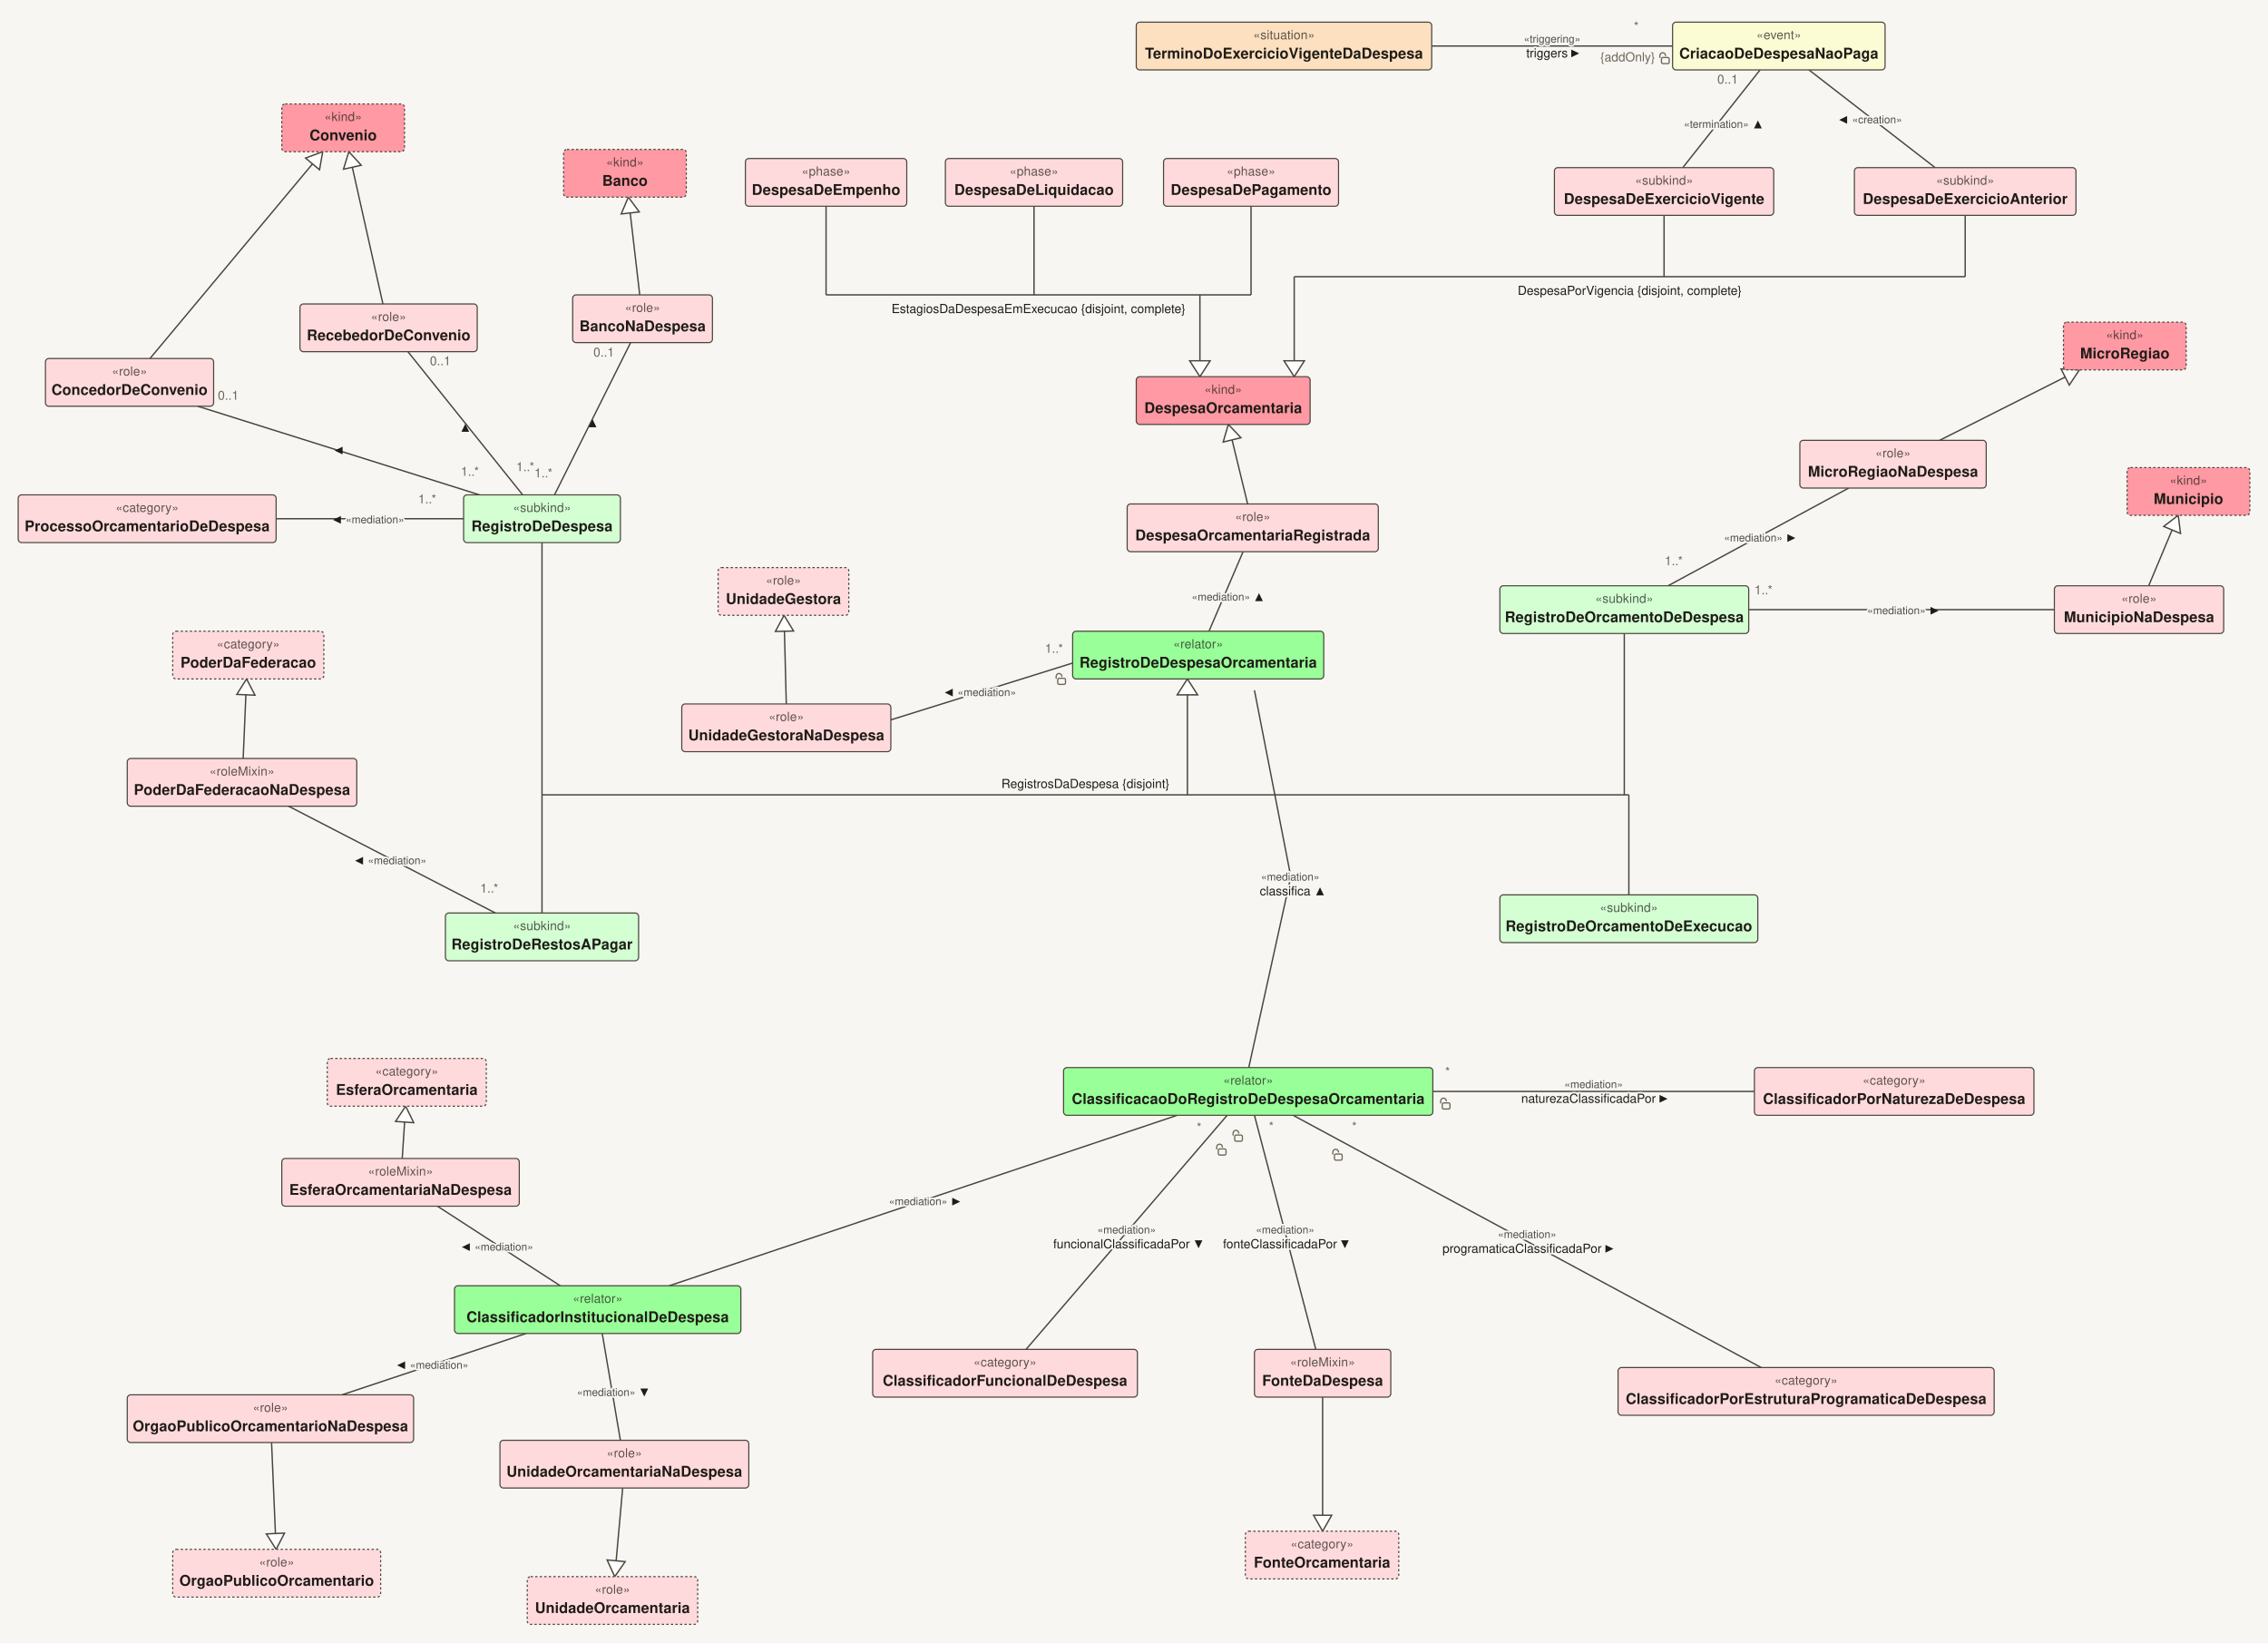
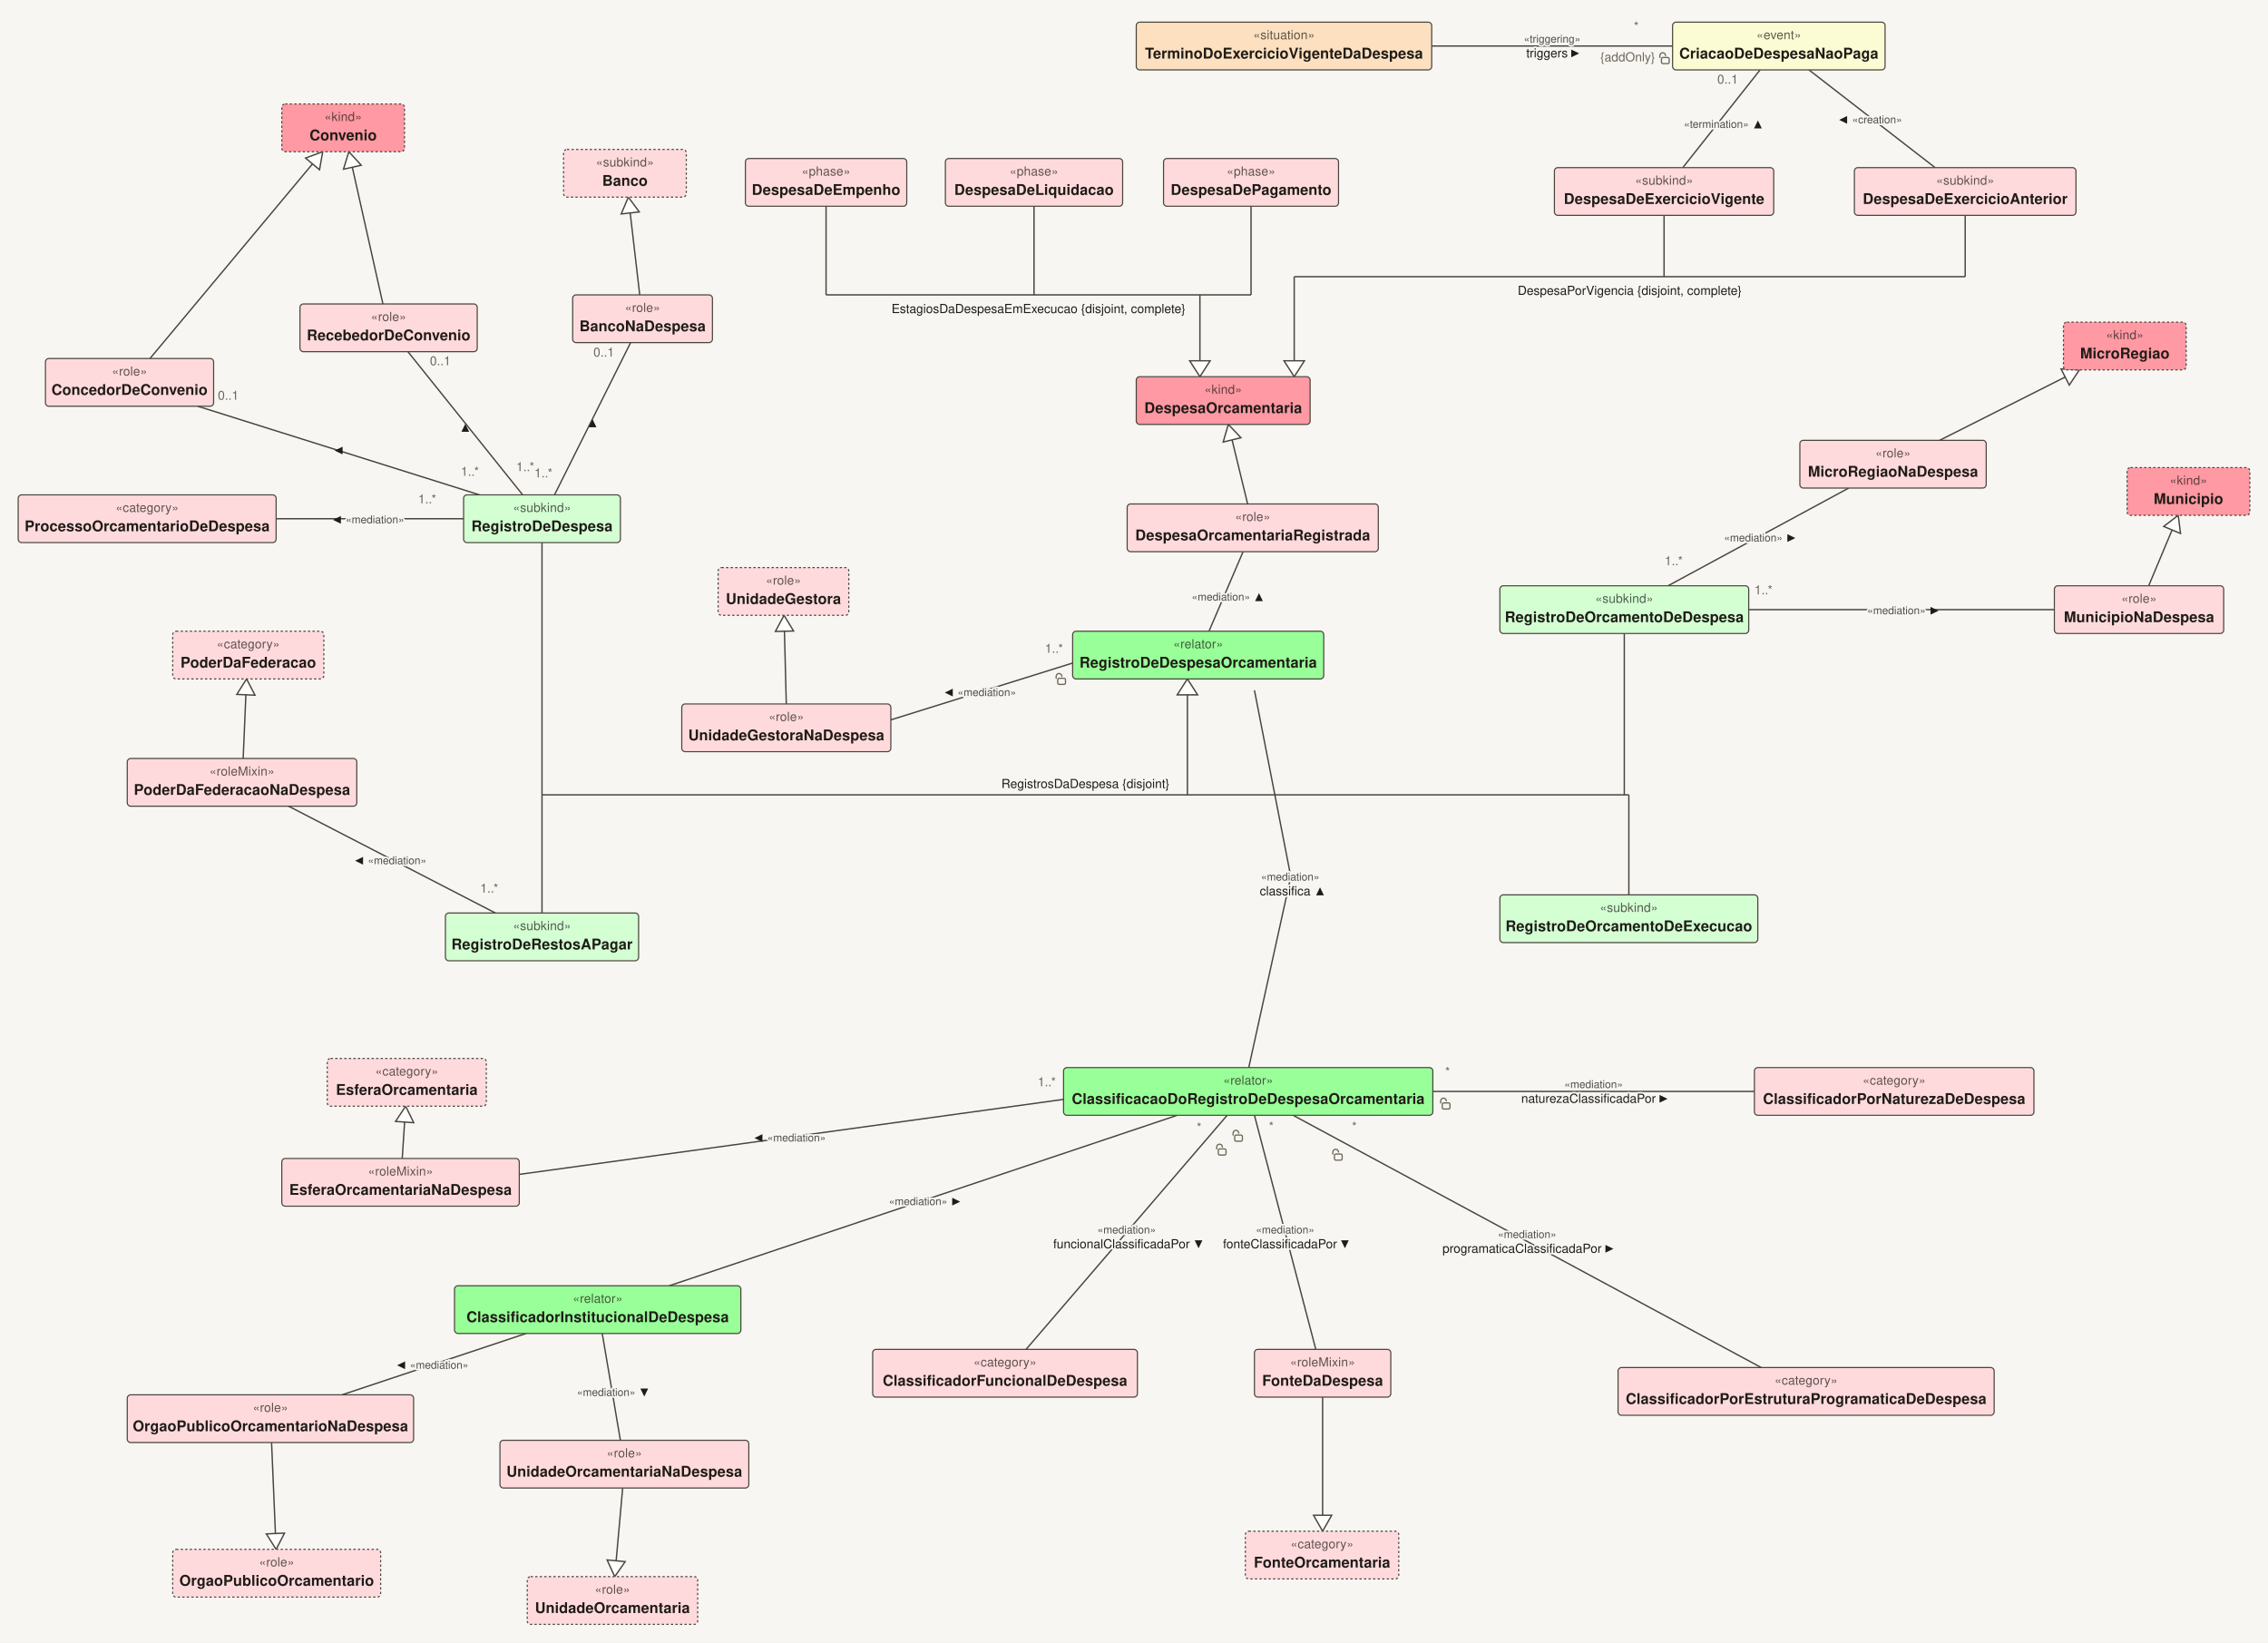
<svg xmlns="http://www.w3.org/2000/svg" viewBox="-560 204.5 1996 1445.5" width="1996" height="1445.5">
  <style>
/* Everything that is text, before anything specialises it. The label layer sits
   above the boxes and outside every other group, so a rule that reached labels
   through their edge stopped reaching them the day they were lifted out of it --
   and an SVG with no font-family on a text element falls back to a 16px serif.
   Stated once at the top, no layer can lose it again. */
text {
    font-family: "Helvetica Neue", Helvetica, Arial, "Liberation Sans", sans-serif;
    font-stretch: normal;
    font-size: 11px;
    fill: #1f1c17;
    font-variant-numeric: tabular-nums;
}

.tv-node rect { stroke: #4a453c; stroke-width: 1; }
.tv-node text { fill: #1f1c17; }
.tv-name { font-weight: 600; font-size: 13px; letter-spacing: 0.005em; }
.tv-legend text { font-size: 13px; fill: #1f1c17; }
.tv-stereotype { font-size: 11px; fill-opacity: 0.72; letter-spacing: 0.01em; }
.tv-attribute { font-size: 12px; }
.tv-edge path { fill: none; stroke: #4a453c; stroke-width: 1.2; }
.tv-end { fill: #6e6658; }
/* No letter-spacing on a label drawn with a halo: WebKit places letter-spaced
   SVG text glyph by glyph and then draws no halo, so in Safari, and in an
   exported SVG opened in Preview, the line ran through the label and its
   letters came out uneven. Chromium and Firefox never showed it. */
.tv-edge-stereotype { font-size: 9.5px; fill-opacity: 0.78; }
.tv-marker { fill: #ffffff; stroke: #4a453c; stroke-width: 1.2; }
.tv-arrow { fill: none; stroke: #4a453c; stroke-width: 1.2; }
.tv-reading { fill: #1f1c17; stroke: none; }
.tv-lock { fill: none; stroke: #6e6658; stroke-width: 1.1; stroke-linecap: round; }
.tv-lock rect { fill: #f7f6f2; }
.tv-group rect { fill: none; stroke: #6e6658; stroke-dasharray: 4 3; }
.tv-group text { font-size: 11px; fill: #6e6658; }
.tv-ontology rect { fill: none; stroke: #4a453c; stroke-width: 1.2; stroke-dasharray: none; }
.tv-ontology text { font-weight: 600; font-size: 13px; fill: #1f1c17; }
.tv-location { font-size: 12px; fill-opacity: 0.72; }
.tv-selected rect { stroke: #1f5c5c; stroke-width: 2.5; }
/* The second selector is for a leg of a shared tree, which carries its own id
   and so is chosen as itself rather than through a group around it. */
.tv-selected path, path.tv-selected { stroke: #1f5c5c; stroke-width: 2.2; }
.tv-unresolved rect { stroke-dasharray: 5 3; }
.tv-external rect { stroke-dasharray: 2 2; }
</style>
  <rect x="-560" y="204.5" width="1996" height="1445.5" fill="#f7f6f2" />
  <g class="tv-edge" data-edge="gen:base-despesas::FonteDaDespesa-&gt;nucleo::FonteOrcamentaria">
    <path d="M 604 1434 L 604 1552" />
    <polygon class="tv-marker" points="604,1552 612,1538 596,1538" />
  </g>
  <g class="tv-edge" data-edge="gen:base-despesas::PoderDaFederacaoNaDespesa-&gt;nucleo::PoderDaFederacao">
    <path d="M -346 872 L -343 802" />
    <polygon class="tv-marker" points="-343,802 -351.6,815.6 -335.6,816.3" />
  </g>
  <g class="tv-edge" data-edge="gen:base-despesas::EsferaOrcamentariaNaDespesa-&gt;nucleo::EsferaOrcamentaria">
    <path d="M -206 1224 L -203 1178" />
    <polygon class="tv-marker" points="-203,1178 -211.9,1191.4 -195.9,1192.5" />
  </g>
  <g class="tv-edge" data-edge="gen:base-despesas::MicroRegiaoNaDespesa-&gt;nucleo::MicroRegiao">
    <path d="M 1147 592 L 1270 530" />
    <polygon class="tv-marker" points="1270,530 1253.9,529.2 1261.1,543.4" />
  </g>
  <g class="tv-edge" data-edge="gen:base-despesas::MunicipioNaDespesa-&gt;nucleo::Municipio">
    <path d="M 1331 720 L 1357 658" />
    <polygon class="tv-marker" points="1357,658 1344.2,667.8 1359,674" />
  </g>
  <g class="tv-edge" data-edge="gen:base-despesas::BancoNaDespesa-&gt;nucleo::Banco">
    <path d="M 3 464 L -7 378" />
    <polygon class="tv-marker" points="-7,378 -13.3,392.8 2.6,391" />
  </g>
  <g class="tv-edge" data-edge="gen:base-despesas::ConcedorDeConvenio-&gt;nucleo::Convenio">
    <path d="M -428 520 L -276 338" />
    <polygon class="tv-marker" points="-276,338 -291.1,343.6 -278.8,353.9" />
  </g>
  <g class="tv-edge" data-edge="gen:base-despesas::RecebedorDeConvenio-&gt;nucleo::Convenio">
    <path d="M -223 472 L -253 338" />
    <polygon class="tv-marker" points="-253,338 -257.7,353.4 -242.1,349.9" />
  </g>
  <g class="tv-edge" data-edge="gen:base-despesas::UnidadeGestoraNaDespesa-&gt;nucleo::UnidadeGestora">
    <path d="M 132 824 L 130 746" />
    <polygon class="tv-marker" points="130,746 122.4,760.2 138.4,759.8" />
  </g>
  <g class="tv-edge" data-edge="gen:base-despesas::OrgaoPublicoOrcamentarioNaDespesa-&gt;nucleo::OrgaoPublicoOrcamentario">
    <path d="M -321 1474 L -317 1568" />
    <polygon class="tv-marker" points="-317,1568 -309.6,1553.7 -325.6,1554.4" />
  </g>
  <g class="tv-edge" data-edge="gen:base-despesas::UnidadeOrcamentariaNaDespesa-&gt;nucleo::UnidadeOrcamentaria">
    <path d="M -12 1514 L -19 1592" />
    <polygon class="tv-marker" points="-19,1592 -9.8,1578.8 -25.7,1577.3" />
  </g>
  <g class="tv-edge" data-edge="gen:base-despesas::DespesaOrcamentariaRegistrada-&gt;base-despesas::DespesaOrcamentaria">
    <path d="M 538 648 L 521 578" />
    <polygon class="tv-marker" points="521,578 516.5,593.5 532.1,589.7" />
  </g>
  <g class="tv-edge" data-edge="rel:base-despesas::DespesaDeExercicioVigente-&gt;base-despesas::CriacaoDeDespesaNaoPaga:termination:">
    <path d="M 921 352 L 989 266" />
  </g>
  <g class="tv-edge" data-edge="rel:base-despesas::DespesaDeExercicioAnterior-&gt;base-despesas::CriacaoDeDespesaNaoPaga:creation:">
    <path d="M 1143 352 L 1032 266" />
  </g>
  <g class="tv-edge" data-edge="rel:base-despesas::ClassificadorInstitucionalDeDespesa-&gt;base-despesas::ClassificacaoDoRegistroDeDespesaOrcamentaria:mediation:">
    <path d="M 29 1336 L 476 1186" />
  </g>
  <g class="tv-edge" data-edge="rel:base-despesas::ClassificadorInstitucionalDeDespesa-&gt;base-despesas::OrgaoPublicoOrcamentarioNaDespesa:mediation:">
    <path d="M -97 1378 L -259 1432" />
  </g>
  <g class="tv-edge" data-edge="rel:base-despesas::ClassificadorInstitucionalDeDespesa-&gt;base-despesas::UnidadeOrcamentariaNaDespesa:mediation:">
    <path d="M -30 1378 L -14 1472" />
  </g>
-   <g class="tv-edge" data-edge="rel:base-despesas::ClassificadorInstitucionalDeDespesa-&gt;base-despesas::EsferaOrcamentariaNaDespesa:mediation:">
-     <path d="M -67 1336 L -175 1266" />
-   </g>
  <g class="tv-edge" data-edge="rel:base-despesas::RegistroDeDespesaOrcamentaria-&gt;base-despesas::DespesaOrcamentariaRegistrada:mediation:">
    <path d="M 504 760 L 534 690" />
  </g>
  <g class="tv-edge" data-edge="rel:base-despesas::RegistroDeDespesaOrcamentaria-&gt;base-despesas::UnidadeGestoraNaDespesa:mediation:">
    <path d="M 384 788 L 224 838" />
  </g>
  <g class="tv-edge" data-edge="rel:base-despesas::RegistroDeDespesa-&gt;base-despesas::ProcessoOrcamentarioDeDespesa:mediation:">
    <path d="M -152 661 L -317 661" />
  </g>
  <g class="tv-edge" data-edge="rel:base-despesas::RegistroDeDespesa-&gt;base-despesas::BancoNaDespesa::">
    <path d="M -72 640 L -5 506" />
  </g>
  <g class="tv-edge" data-edge="rel:base-despesas::RegistroDeDespesa-&gt;base-despesas::ConcedorDeConvenio::">
    <path d="M -138 640 L -386 562" />
  </g>
  <g class="tv-edge" data-edge="rel:base-despesas::RegistroDeDespesa-&gt;base-despesas::RecebedorDeConvenio::">
    <path d="M -100 640 L -201 514" />
  </g>
  <g class="tv-edge" data-edge="rel:base-despesas::RegistroDeRestosAPagar-&gt;base-despesas::PoderDaFederacaoNaDespesa:mediation:">
    <path d="M -124 1008 L -306 914" />
  </g>
  <g class="tv-edge" data-edge="rel:base-despesas::RegistroDeOrcamentoDeDespesa-&gt;base-despesas::MicroRegiaoNaDespesa:mediation:">
    <path d="M 908 720 L 1067 634" />
  </g>
  <g class="tv-edge" data-edge="rel:base-despesas::RegistroDeOrcamentoDeDespesa-&gt;base-despesas::MunicipioNaDespesa:mediation:">
    <path d="M 979 741 L 1248 741" />
  </g>
  <g class="tv-edge" data-edge="rel:base-despesas::ClassificacaoDoRegistroDeDespesaOrcamentaria-&gt;base-despesas::RegistroDeDespesaOrcamentaria:mediation:classifica">
    <path d="M 539 1144 L 576 976 L 544 812" />
  </g>
  <g class="tv-edge" data-edge="rel:base-despesas::ClassificacaoDoRegistroDeDespesaOrcamentaria-&gt;base-despesas::ClassificadorFuncionalDeDespesa:mediation:funcionalClassificadaPor">
    <path d="M 520 1186 L 343 1392" />
  </g>
  <g class="tv-edge" data-edge="rel:base-despesas::ClassificacaoDoRegistroDeDespesaOrcamentaria-&gt;base-despesas::ClassificadorPorEstruturaProgramaticaDeDespesa:mediation:programaticaClassificadaPor">
    <path d="M 578 1186 L 990 1408" />
  </g>
  <g class="tv-edge" data-edge="rel:base-despesas::ClassificacaoDoRegistroDeDespesaOrcamentaria-&gt;base-despesas::ClassificadorPorNaturezaDeDespesa:mediation:naturezaClassificadaPor">
    <path d="M 701 1165 L 984 1165" />
  </g>
  <g class="tv-edge" data-edge="rel:base-despesas::ClassificacaoDoRegistroDeDespesaOrcamentaria-&gt;base-despesas::FonteDaDespesa:mediation:fonteClassificadaPor">
    <path d="M 544 1186 L 598 1392" />
+   </g>
+   <g class="tv-edge" data-edge="rel:base-despesas::ClassificacaoDoRegistroDeDespesaOrcamentaria-&gt;base-despesas::EsferaOrcamentariaNaDespesa:mediation:">
+     <path d="M 376 1172 L -103 1238" />
  </g>
  <g class="tv-edge" data-edge="rel:base-despesas::TerminoDoExercicioVigenteDaDespesa-&gt;base-despesas::CriacaoDeDespesaNaoPaga:triggering:triggers">
    <path d="M 700 245 L 912 245" />
  </g>
  <g class="tv-edge tv-tree" data-genset="set:base-despesas::RegistrosDaDespesa">
    <polygon class="tv-marker" points="485,802 476,816 494,816" />
    <path d="M 485 816 L 485 904" />
    <path d="M -83 904 L 873.5 904" />
    <path data-edge="gen:base-despesas::RegistroDeDespesa-&gt;base-despesas::RegistroDeDespesaOrcamentaria" d="M -83 904 L -83 682" />
    <path data-edge="gen:base-despesas::RegistroDeRestosAPagar-&gt;base-despesas::RegistroDeDespesaOrcamentaria" d="M -83 904 L -83 1008" />
    <path data-edge="gen:base-despesas::RegistroDeOrcamentoDeDespesa-&gt;base-despesas::RegistroDeDespesaOrcamentaria" d="M 869.5 904 L 869.5 762" />
    <path data-edge="gen:base-despesas::RegistroDeOrcamentoDeExecucao-&gt;base-despesas::RegistroDeDespesaOrcamentaria" d="M 873.5 904 L 873.5 992" />
    <text data-for="set:base-despesas::RegistrosDaDespesa" x="395.3" y="898" fill="#6e6658" text-anchor="middle" paint-order="stroke" stroke="#f7f6f2" stroke-width="3" stroke-linejoin="round">RegistrosDaDespesa {disjoint}</text>
  </g>
  <g class="tv-edge tv-tree" data-genset="set:base-despesas::EstagiosDaDespesaEmExecucao">
    <polygon class="tv-marker" points="496,536 487,522 505,522" />
    <path d="M 496 522 L 496 464" />
    <path d="M 167 464 L 541 464" />
    <path data-edge="gen:base-despesas::DespesaDeEmpenho-&gt;base-despesas::DespesaOrcamentaria" d="M 167 464 L 167 386" />
    <path data-edge="gen:base-despesas::DespesaDeLiquidacao-&gt;base-despesas::DespesaOrcamentaria" d="M 350 464 L 350 386" />
    <path data-edge="gen:base-despesas::DespesaDePagamento-&gt;base-despesas::DespesaOrcamentaria" d="M 541 464 L 541 386" />
    <text data-for="set:base-despesas::EstagiosDaDespesaEmExecucao" x="354" y="480" fill="#6e6658" text-anchor="middle" paint-order="stroke" stroke="#f7f6f2" stroke-width="3" stroke-linejoin="round">EstagiosDaDespesaEmExecucao {disjoint, complete}</text>
  </g>
  <g class="tv-edge tv-tree" data-genset="set:base-despesas::DespesaPorVigencia">
    <polygon class="tv-marker" points="579,536 570,522 588,522" />
    <path d="M 579 522 L 579 448" />
    <path d="M 579 448 L 1169.5 448" />
    <path data-edge="gen:base-despesas::DespesaDeExercicioVigente-&gt;base-despesas::DespesaOrcamentaria" d="M 904.5 448 L 904.5 394" />
    <path data-edge="gen:base-despesas::DespesaDeExercicioAnterior-&gt;base-despesas::DespesaOrcamentaria" d="M 1169.5 448 L 1169.5 394" />
    <text data-for="set:base-despesas::DespesaPorVigencia" x="874.3" y="464" fill="#6e6658" text-anchor="middle" paint-order="stroke" stroke="#f7f6f2" stroke-width="3" stroke-linejoin="round">DespesaPorVigencia {disjoint, complete}</text>
  </g>
  <g class="tv-node" data-node="base-despesas::DespesaOrcamentaria">
    <rect x="440" y="536" width="153" height="42" rx="3" fill="#FF99A3" />
    <text class="tv-stereotype" x="516.5" y="551" text-anchor="middle">«kind»</text>
    <text class="tv-name" x="516.5" y="568" text-anchor="middle">DespesaOrcamentaria</text>
  </g>
  <g class="tv-node" data-node="base-despesas::ClassificadorInstitucionalDeDespesa">
    <rect x="-160" y="1336" width="252" height="42" rx="3" fill="#99FF99" />
    <text class="tv-stereotype" x="-34" y="1351" text-anchor="middle">«relator»</text>
    <text class="tv-name" x="-34" y="1368" text-anchor="middle">ClassificadorInstitucionalDeDespesa</text>
  </g>
  <g class="tv-node" data-node="base-despesas::ClassificadorFuncionalDeDespesa">
    <rect x="208" y="1392" width="233" height="42" rx="3" fill="#FFDADD" />
    <text class="tv-stereotype" x="324.5" y="1407" text-anchor="middle">«category»</text>
    <text class="tv-name" x="324.5" y="1424" text-anchor="middle">ClassificadorFuncionalDeDespesa</text>
  </g>
  <g class="tv-node" data-node="base-despesas::ClassificadorPorEstruturaProgramaticaDeDespesa">
    <rect x="864" y="1408" width="331" height="42" rx="3" fill="#FFDADD" />
    <text class="tv-stereotype" x="1029.5" y="1423" text-anchor="middle">«category»</text>
    <text class="tv-name" x="1029.5" y="1440" text-anchor="middle">ClassificadorPorEstruturaProgramaticaDeDespesa</text>
  </g>
  <g class="tv-node" data-node="base-despesas::ClassificadorPorNaturezaDeDespesa">
    <rect x="984" y="1144" width="246" height="42" rx="3" fill="#FFDADD" />
    <text class="tv-stereotype" x="1107" y="1159" text-anchor="middle">«category»</text>
    <text class="tv-name" x="1107" y="1176" text-anchor="middle">ClassificadorPorNaturezaDeDespesa</text>
  </g>
  <g class="tv-node" data-node="base-despesas::FonteDaDespesa">
    <rect x="544" y="1392" width="120" height="42" rx="3" fill="#FFDADD" />
    <text class="tv-stereotype" x="604" y="1407" text-anchor="middle">«roleMixin»</text>
    <text class="tv-name" x="604" y="1424" text-anchor="middle">FonteDaDespesa</text>
  </g>
  <g class="tv-node tv-external" data-node="nucleo::FonteOrcamentaria">
    <rect x="536" y="1552" width="135" height="42" rx="3" fill="#FFDADD" />
    <text class="tv-stereotype" x="603.5" y="1567" text-anchor="middle">«category»</text>
    <text class="tv-name" x="603.5" y="1584" text-anchor="middle">FonteOrcamentaria</text>
  </g>
  <g class="tv-node" data-node="base-despesas::PoderDaFederacaoNaDespesa">
    <rect x="-448" y="872" width="202" height="42" rx="3" fill="#FFDADD" />
    <text class="tv-stereotype" x="-347" y="887" text-anchor="middle">«roleMixin»</text>
    <text class="tv-name" x="-347" y="904" text-anchor="middle">PoderDaFederacaoNaDespesa</text>
  </g>
  <g class="tv-node tv-external" data-node="nucleo::PoderDaFederacao">
    <rect x="-408" y="760" width="133" height="42" rx="3" fill="#FFDADD" />
    <text class="tv-stereotype" x="-341.5" y="775" text-anchor="middle">«category»</text>
    <text class="tv-name" x="-341.5" y="792" text-anchor="middle">PoderDaFederacao</text>
  </g>
  <g class="tv-node" data-node="base-despesas::RegistroDeDespesaOrcamentaria">
    <rect x="384" y="760" width="221" height="42" rx="3" fill="#99FF99" />
    <text class="tv-stereotype" x="494.5" y="775" text-anchor="middle">«relator»</text>
    <text class="tv-name" x="494.5" y="792" text-anchor="middle">RegistroDeDespesaOrcamentaria</text>
  </g>
  <g class="tv-node" data-node="base-despesas::ProcessoOrcamentarioDeDespesa">
    <rect x="-544" y="640" width="227" height="42" rx="3" fill="#FFDADD" />
    <text class="tv-stereotype" x="-430.5" y="655" text-anchor="middle">«category»</text>
    <text class="tv-name" x="-430.5" y="672" text-anchor="middle">ProcessoOrcamentarioDeDespesa</text>
  </g>
  <g class="tv-node" data-node="base-despesas::RegistroDeDespesa">
    <rect x="-152" y="640" width="138" height="42" rx="3" fill="#D3FFD3" />
    <text class="tv-stereotype" x="-83" y="655" text-anchor="middle">«subkind»</text>
    <text class="tv-name" x="-83" y="672" text-anchor="middle">RegistroDeDespesa</text>
  </g>
  <g class="tv-node" data-node="base-despesas::RegistroDeRestosAPagar">
    <rect x="-168" y="1008" width="170" height="42" rx="3" fill="#D3FFD3" />
    <text class="tv-stereotype" x="-83" y="1023" text-anchor="middle">«subkind»</text>
    <text class="tv-name" x="-83" y="1040" text-anchor="middle">RegistroDeRestosAPagar</text>
  </g>
  <g class="tv-node" data-node="base-despesas::EsferaOrcamentariaNaDespesa">
    <rect x="-312" y="1224" width="209" height="42" rx="3" fill="#FFDADD" />
    <text class="tv-stereotype" x="-207.5" y="1239" text-anchor="middle">«roleMixin»</text>
    <text class="tv-name" x="-207.5" y="1256" text-anchor="middle">EsferaOrcamentariaNaDespesa</text>
  </g>
  <g class="tv-node tv-external" data-node="nucleo::EsferaOrcamentaria">
    <rect x="-272" y="1136" width="140" height="42" rx="3" fill="#FFDADD" />
    <text class="tv-stereotype" x="-202" y="1151" text-anchor="middle">«category»</text>
    <text class="tv-name" x="-202" y="1168" text-anchor="middle">EsferaOrcamentaria</text>
  </g>
  <g class="tv-node" data-node="base-despesas::RegistroDeOrcamentoDeDespesa">
    <rect x="760" y="720" width="219" height="42" rx="3" fill="#D3FFD3" />
    <text class="tv-stereotype" x="869.5" y="735" text-anchor="middle">«subkind»</text>
    <text class="tv-name" x="869.5" y="752" text-anchor="middle">RegistroDeOrcamentoDeDespesa</text>
  </g>
  <g class="tv-node" data-node="base-despesas::RegistroDeOrcamentoDeExecucao">
    <rect x="760" y="992" width="227" height="42" rx="3" fill="#D3FFD3" />
    <text class="tv-stereotype" x="873.5" y="1007" text-anchor="middle">«subkind»</text>
    <text class="tv-name" x="873.5" y="1024" text-anchor="middle">RegistroDeOrcamentoDeExecucao</text>
  </g>
  <g class="tv-node" data-node="base-despesas::MicroRegiaoNaDespesa">
    <rect x="1024" y="592" width="164" height="42" rx="3" fill="#FFDADD" />
    <text class="tv-stereotype" x="1106" y="607" text-anchor="middle">«role»</text>
    <text class="tv-name" x="1106" y="624" text-anchor="middle">MicroRegiaoNaDespesa</text>
  </g>
  <g class="tv-node tv-external" data-node="nucleo::MicroRegiao">
    <rect x="1256" y="488" width="108" height="42" rx="3" fill="#FF99A3" />
    <text class="tv-stereotype" x="1310" y="503" text-anchor="middle">«kind»</text>
    <text class="tv-name" x="1310" y="520" text-anchor="middle">MicroRegiao</text>
  </g>
  <g class="tv-node" data-node="base-despesas::MunicipioNaDespesa">
    <rect x="1248" y="720" width="149" height="42" rx="3" fill="#FFDADD" />
    <text class="tv-stereotype" x="1322.5" y="735" text-anchor="middle">«role»</text>
    <text class="tv-name" x="1322.5" y="752" text-anchor="middle">MunicipioNaDespesa</text>
  </g>
  <g class="tv-node tv-external" data-node="nucleo::Municipio">
    <rect x="1312" y="616" width="108" height="42" rx="3" fill="#FF99A3" />
    <text class="tv-stereotype" x="1366" y="631" text-anchor="middle">«kind»</text>
    <text class="tv-name" x="1366" y="648" text-anchor="middle">Municipio</text>
  </g>
  <g class="tv-node" data-node="base-despesas::BancoNaDespesa">
    <rect x="-56" y="464" width="123" height="42" rx="3" fill="#FFDADD" />
    <text class="tv-stereotype" x="5.5" y="479" text-anchor="middle">«role»</text>
    <text class="tv-name" x="5.5" y="496" text-anchor="middle">BancoNaDespesa</text>
  </g>
  <g class="tv-node tv-external" data-node="nucleo::Banco">
-     <rect x="-64" y="336" width="108" height="42" rx="3" fill="#FF99A3" />
-     <text class="tv-stereotype" x="-10" y="351" text-anchor="middle">«kind»</text>
+     <rect x="-64" y="336" width="108" height="42" rx="3" fill="#FFDADD" />
+     <text class="tv-stereotype" x="-10" y="351" text-anchor="middle">«subkind»</text>
    <text class="tv-name" x="-10" y="368" text-anchor="middle">Banco</text>
  </g>
  <g class="tv-node" data-node="base-despesas::ClassificacaoDoRegistroDeDespesaOrcamentaria">
    <rect x="376" y="1144" width="325" height="42" rx="3" fill="#99FF99" />
    <text class="tv-stereotype" x="538.5" y="1159" text-anchor="middle">«relator»</text>
    <text class="tv-name" x="538.5" y="1176" text-anchor="middle">ClassificacaoDoRegistroDeDespesaOrcamentaria</text>
  </g>
  <g class="tv-node" data-node="base-despesas::ConcedorDeConvenio">
    <rect x="-520" y="520" width="148" height="42" rx="3" fill="#FFDADD" />
    <text class="tv-stereotype" x="-446" y="535" text-anchor="middle">«role»</text>
    <text class="tv-name" x="-446" y="552" text-anchor="middle">ConcedorDeConvenio</text>
  </g>
  <g class="tv-node tv-external" data-node="nucleo::Convenio">
    <rect x="-312" y="296" width="108" height="42" rx="3" fill="#FF99A3" />
    <text class="tv-stereotype" x="-258" y="311" text-anchor="middle">«kind»</text>
    <text class="tv-name" x="-258" y="328" text-anchor="middle">Convenio</text>
  </g>
  <g class="tv-node" data-node="base-despesas::RecebedorDeConvenio">
    <rect x="-296" y="472" width="156" height="42" rx="3" fill="#FFDADD" />
    <text class="tv-stereotype" x="-218" y="487" text-anchor="middle">«role»</text>
    <text class="tv-name" x="-218" y="504" text-anchor="middle">RecebedorDeConvenio</text>
  </g>
  <g class="tv-node" data-node="base-despesas::UnidadeGestoraNaDespesa">
    <rect x="40" y="824" width="184" height="42" rx="3" fill="#FFDADD" />
    <text class="tv-stereotype" x="132" y="839" text-anchor="middle">«role»</text>
    <text class="tv-name" x="132" y="856" text-anchor="middle">UnidadeGestoraNaDespesa</text>
  </g>
  <g class="tv-node tv-external" data-node="nucleo::UnidadeGestora">
    <rect x="72" y="704" width="115" height="42" rx="3" fill="#FFDADD" />
    <text class="tv-stereotype" x="129.5" y="719" text-anchor="middle">«role»</text>
    <text class="tv-name" x="129.5" y="736" text-anchor="middle">UnidadeGestora</text>
  </g>
  <g class="tv-node" data-node="base-despesas::OrgaoPublicoOrcamentarioNaDespesa">
    <rect x="-448" y="1432" width="252" height="42" rx="3" fill="#FFDADD" />
    <text class="tv-stereotype" x="-322" y="1447" text-anchor="middle">«role»</text>
    <text class="tv-name" x="-322" y="1464" text-anchor="middle">OrgaoPublicoOrcamentarioNaDespesa</text>
  </g>
  <g class="tv-node tv-external" data-node="nucleo::OrgaoPublicoOrcamentario">
    <rect x="-408" y="1568" width="183" height="42" rx="3" fill="#FFDADD" />
    <text class="tv-stereotype" x="-316.5" y="1583" text-anchor="middle">«role»</text>
    <text class="tv-name" x="-316.5" y="1600" text-anchor="middle">OrgaoPublicoOrcamentario</text>
  </g>
  <g class="tv-node" data-node="base-despesas::UnidadeOrcamentariaNaDespesa">
    <rect x="-120" y="1472" width="219" height="42" rx="3" fill="#FFDADD" />
    <text class="tv-stereotype" x="-10.5" y="1487" text-anchor="middle">«role»</text>
    <text class="tv-name" x="-10.5" y="1504" text-anchor="middle">UnidadeOrcamentariaNaDespesa</text>
  </g>
  <g class="tv-node tv-external" data-node="nucleo::UnidadeOrcamentaria">
    <rect x="-96" y="1592" width="150" height="42" rx="3" fill="#FFDADD" />
    <text class="tv-stereotype" x="-21" y="1607" text-anchor="middle">«role»</text>
    <text class="tv-name" x="-21" y="1624" text-anchor="middle">UnidadeOrcamentaria</text>
  </g>
  <g class="tv-node" data-node="base-despesas::DespesaDeEmpenho">
    <rect x="96" y="344" width="142" height="42" rx="3" fill="#FFDADD" />
    <text class="tv-stereotype" x="167" y="359" text-anchor="middle">«phase»</text>
    <text class="tv-name" x="167" y="376" text-anchor="middle">DespesaDeEmpenho</text>
  </g>
  <g class="tv-node" data-node="base-despesas::DespesaDeLiquidacao">
    <rect x="272" y="344" width="156" height="42" rx="3" fill="#FFDADD" />
    <text class="tv-stereotype" x="350" y="359" text-anchor="middle">«phase»</text>
    <text class="tv-name" x="350" y="376" text-anchor="middle">DespesaDeLiquidacao</text>
  </g>
  <g class="tv-node" data-node="base-despesas::DespesaDePagamento">
    <rect x="464" y="344" width="154" height="42" rx="3" fill="#FFDADD" />
    <text class="tv-stereotype" x="541" y="359" text-anchor="middle">«phase»</text>
    <text class="tv-name" x="541" y="376" text-anchor="middle">DespesaDePagamento</text>
  </g>
  <g class="tv-node" data-node="base-despesas::DespesaOrcamentariaRegistrada">
    <rect x="432" y="648" width="221" height="42" rx="3" fill="#FFDADD" />
    <text class="tv-stereotype" x="542.5" y="663" text-anchor="middle">«role»</text>
    <text class="tv-name" x="542.5" y="680" text-anchor="middle">DespesaOrcamentariaRegistrada</text>
  </g>
  <g class="tv-node" data-node="base-despesas::DespesaDeExercicioVigente">
    <rect x="808" y="352" width="193" height="42" rx="3" fill="#FFDADD" />
    <text class="tv-stereotype" x="904.5" y="367" text-anchor="middle">«subkind»</text>
    <text class="tv-name" x="904.5" y="384" text-anchor="middle">DespesaDeExercicioVigente</text>
  </g>
  <g class="tv-node" data-node="base-despesas::DespesaDeExercicioAnterior">
    <rect x="1072" y="352" width="195" height="42" rx="3" fill="#FFDADD" />
    <text class="tv-stereotype" x="1169.5" y="367" text-anchor="middle">«subkind»</text>
    <text class="tv-name" x="1169.5" y="384" text-anchor="middle">DespesaDeExercicioAnterior</text>
  </g>
  <g class="tv-node" data-node="base-despesas::TerminoDoExercicioVigenteDaDespesa">
    <rect x="440" y="224" width="260" height="42" rx="3" fill="#FCE0C0" />
    <text class="tv-stereotype" x="570" y="239" text-anchor="middle">«situation»</text>
    <text class="tv-name" x="570" y="256" text-anchor="middle">TerminoDoExercicioVigenteDaDespesa</text>
  </g>
  <g class="tv-node" data-node="base-despesas::CriacaoDeDespesaNaoPaga">
    <rect x="912" y="224" width="187" height="42" rx="3" fill="#FCFCD4" />
    <text class="tv-stereotype" x="1005.5" y="239" text-anchor="middle">«event»</text>
    <text class="tv-name" x="1005.5" y="256" text-anchor="middle">CriacaoDeDespesaNaoPaga</text>
  </g>
  <g class="tv-labels">
    <text class="tv-edge-stereotype" data-for="rel:base-despesas::ClassificacaoDoRegistroDeDespesaOrcamentaria-&gt;base-despesas::ClassificadorPorEstruturaProgramaticaDeDespesa:mediation:programaticaClassificadaPor" x="784" y="1294" text-anchor="middle" paint-order="stroke" stroke="#f7f6f2" stroke-width="3" stroke-linejoin="round">«mediation»</text>
    <text data-for="rel:base-despesas::ClassificacaoDoRegistroDeDespesaOrcamentaria-&gt;base-despesas::ClassificadorPorEstruturaProgramaticaDeDespesa:mediation:programaticaClassificadaPor" x="779.5" y="1307" text-anchor="middle" paint-order="stroke" stroke="#f7f6f2" stroke-width="3" stroke-linejoin="round">programaticaClassificadaPor</text>
    <polygon class="tv-reading" points="859.9,1303.5 852.9,1306.9 852.9,1300.1" />
    <text class="tv-end" data-for="rel:base-despesas::ClassificacaoDoRegistroDeDespesaOrcamentaria-&gt;base-despesas::ClassificadorPorEstruturaProgramaticaDeDespesa:mediation:programaticaClassificadaPor" x="631.9" y="1199.7" text-anchor="middle" paint-order="stroke" stroke="#f7f6f2" stroke-width="3" stroke-linejoin="round">*</text>
    <g class="tv-lock" data-for="rel:base-despesas::ClassificacaoDoRegistroDeDespesaOrcamentaria-&gt;base-despesas::ClassificadorPorEstruturaProgramaticaDeDespesa:mediation:programaticaClassificadaPor" transform="translate(611.6, 1215.5)" aria-label="not const">
      <path d="M 1.4 4.6 V 2.9 a 2.5 2.5 0 0 1 5 0" />
      <rect x="2.8" y="4.6" width="6.8" height="5.4" rx="1.3" stroke="#6e6658" />
    </g>
    <text class="tv-edge-stereotype" data-for="rel:base-despesas::ClassificacaoDoRegistroDeDespesaOrcamentaria-&gt;base-despesas::ClassificadorFuncionalDeDespesa:mediation:funcionalClassificadaPor" x="431.5" y="1290" text-anchor="middle" paint-order="stroke" stroke="#f7f6f2" stroke-width="3" stroke-linejoin="round">«mediation»</text>
    <text data-for="rel:base-despesas::ClassificacaoDoRegistroDeDespesaOrcamentaria-&gt;base-despesas::ClassificadorFuncionalDeDespesa:mediation:funcionalClassificadaPor" x="427" y="1303" text-anchor="middle" paint-order="stroke" stroke="#f7f6f2" stroke-width="3" stroke-linejoin="round">funcionalClassificadaPor</text>
    <polygon class="tv-reading" points="494.8,1303 491.4,1296 498.2,1296" />
    <text class="tv-end" data-for="rel:base-despesas::ClassificacaoDoRegistroDeDespesaOrcamentaria-&gt;base-despesas::ClassificadorFuncionalDeDespesa:mediation:funcionalClassificadaPor" x="495.3" y="1200.4" text-anchor="middle" paint-order="stroke" stroke="#f7f6f2" stroke-width="3" stroke-linejoin="round">*</text>
    <g class="tv-lock" data-for="rel:base-despesas::ClassificacaoDoRegistroDeDespesaOrcamentaria-&gt;base-despesas::ClassificadorFuncionalDeDespesa:mediation:funcionalClassificadaPor" transform="translate(509.4, 1211)" aria-label="not const">
      <path d="M 1.4 4.6 V 2.9 a 2.5 2.5 0 0 1 5 0" />
      <rect x="2.8" y="4.6" width="6.8" height="5.4" rx="1.3" stroke="#6e6658" />
    </g>
    <text class="tv-edge-stereotype" data-for="rel:base-despesas::ClassificacaoDoRegistroDeDespesaOrcamentaria-&gt;base-despesas::ClassificadorPorNaturezaDeDespesa:mediation:naturezaClassificadaPor" x="842.5" y="1162" text-anchor="middle" paint-order="stroke" stroke="#f7f6f2" stroke-width="3" stroke-linejoin="round">«mediation»</text>
    <text data-for="rel:base-despesas::ClassificacaoDoRegistroDeDespesaOrcamentaria-&gt;base-despesas::ClassificadorPorNaturezaDeDespesa:mediation:naturezaClassificadaPor" x="838" y="1175" text-anchor="middle" paint-order="stroke" stroke="#f7f6f2" stroke-width="3" stroke-linejoin="round">naturezaClassificadaPor</text>
    <polygon class="tv-reading" points="907.5,1171.5 900.5,1174.9 900.5,1168.1" />
    <text class="tv-end" data-for="rel:base-despesas::ClassificacaoDoRegistroDeDespesaOrcamentaria-&gt;base-despesas::ClassificadorPorNaturezaDeDespesa:mediation:naturezaClassificadaPor" x="714" y="1151.5" text-anchor="middle" paint-order="stroke" stroke="#f7f6f2" stroke-width="3" stroke-linejoin="round">*</text>
    <g class="tv-lock" data-for="rel:base-despesas::ClassificacaoDoRegistroDeDespesaOrcamentaria-&gt;base-despesas::ClassificadorPorNaturezaDeDespesa:mediation:naturezaClassificadaPor" transform="translate(706.5, 1170.5)" aria-label="not const">
      <path d="M 1.4 4.6 V 2.9 a 2.5 2.5 0 0 1 5 0" />
      <rect x="2.8" y="4.6" width="6.8" height="5.4" rx="1.3" stroke="#6e6658" />
    </g>
    <text class="tv-edge-stereotype" data-for="rel:base-despesas::ClassificacaoDoRegistroDeDespesaOrcamentaria-&gt;base-despesas::FonteDaDespesa:mediation:fonteClassificadaPor" x="571" y="1290" text-anchor="middle" paint-order="stroke" stroke="#f7f6f2" stroke-width="3" stroke-linejoin="round">«mediation»</text>
    <text data-for="rel:base-despesas::ClassificacaoDoRegistroDeDespesaOrcamentaria-&gt;base-despesas::FonteDaDespesa:mediation:fonteClassificadaPor" x="566.5" y="1303" text-anchor="middle" paint-order="stroke" stroke="#f7f6f2" stroke-width="3" stroke-linejoin="round">fonteClassificadaPor</text>
    <polygon class="tv-reading" points="623.6,1303 620.2,1296 627,1296" />
    <text class="tv-end" data-for="rel:base-despesas::ClassificacaoDoRegistroDeDespesaOrcamentaria-&gt;base-despesas::FonteDaDespesa:mediation:fonteClassificadaPor" x="558.8" y="1199.6" text-anchor="middle" paint-order="stroke" stroke="#f7f6f2" stroke-width="3" stroke-linejoin="round">*</text>
    <g class="tv-lock" data-for="rel:base-despesas::ClassificacaoDoRegistroDeDespesaOrcamentaria-&gt;base-despesas::FonteDaDespesa:mediation:fonteClassificadaPor" transform="translate(523.8, 1198.8)" aria-label="not const">
      <path d="M 1.4 4.6 V 2.9 a 2.5 2.5 0 0 1 5 0" />
      <rect x="2.8" y="4.6" width="6.8" height="5.4" rx="1.3" stroke="#6e6658" />
    </g>
    <text class="tv-edge-stereotype" data-for="rel:base-despesas::DespesaDeExercicioVigente-&gt;base-despesas::CriacaoDeDespesaNaoPaga:termination:" x="950.5" y="317" text-anchor="middle" paint-order="stroke" stroke="#f7f6f2" stroke-width="3" stroke-linejoin="round">«termination»</text>
    <polygon class="tv-reading" points="987.1,310.5 990.5,317.5 983.7,317.5" />
    <text class="tv-end" data-for="rel:base-despesas::DespesaDeExercicioVigente-&gt;base-despesas::CriacaoDeDespesaNaoPaga:termination:" x="960.5" y="278.1" text-anchor="middle" paint-order="stroke" stroke="#f7f6f2" stroke-width="3" stroke-linejoin="round">0..1</text>
    <text class="tv-edge-stereotype" data-for="rel:base-despesas::ClassificadorInstitucionalDeDespesa-&gt;base-despesas::ClassificacaoDoRegistroDeDespesaOrcamentaria:mediation:" x="248" y="1265" text-anchor="middle" paint-order="stroke" stroke="#f7f6f2" stroke-width="3" stroke-linejoin="round">«mediation»</text>
    <polygon class="tv-reading" points="285,1262 278,1265.4 278,1258.6" />
    <text class="tv-edge-stereotype" data-for="rel:base-despesas::ClassificadorInstitucionalDeDespesa-&gt;base-despesas::OrgaoPublicoOrcamentarioNaDespesa:mediation:" x="-173.5" y="1409" text-anchor="middle" paint-order="stroke" stroke="#f7f6f2" stroke-width="3" stroke-linejoin="round">«mediation»</text>
    <polygon class="tv-reading" points="-210.5,1406 -203.5,1402.6 -203.5,1409.4" />
    <text class="tv-edge-stereotype" data-for="rel:base-despesas::ClassificadorInstitucionalDeDespesa-&gt;base-despesas::UnidadeOrcamentariaNaDespesa:mediation:" x="-26.5" y="1433" text-anchor="middle" paint-order="stroke" stroke="#f7f6f2" stroke-width="3" stroke-linejoin="round">«mediation»</text>
    <polygon class="tv-reading" points="7,1433.5 3.6,1426.5 10.4,1426.5" />
-     <text class="tv-edge-stereotype" data-for="rel:base-despesas::ClassificadorInstitucionalDeDespesa-&gt;base-despesas::EsferaOrcamentariaNaDespesa:mediation:" x="-116.5" y="1305" text-anchor="middle" paint-order="stroke" stroke="#f7f6f2" stroke-width="3" stroke-linejoin="round">«mediation»</text>
-     <polygon class="tv-reading" points="-153.5,1302 -146.5,1298.6 -146.5,1305.4" />
    <text class="tv-edge-stereotype" data-for="rel:base-despesas::RegistroDeDespesaOrcamentaria-&gt;base-despesas::DespesaOrcamentariaRegistrada:mediation:" x="514.5" y="733" text-anchor="middle" paint-order="stroke" stroke="#f7f6f2" stroke-width="3" stroke-linejoin="round">«mediation»</text>
    <polygon class="tv-reading" points="548,726.5 551.4,733.5 544.6,733.5" />
    <text class="tv-edge-stereotype" data-for="rel:base-despesas::RegistroDeDespesaOrcamentaria-&gt;base-despesas::UnidadeGestoraNaDespesa:mediation:" x="308.5" y="817" text-anchor="middle" paint-order="stroke" stroke="#f7f6f2" stroke-width="3" stroke-linejoin="round">«mediation»</text>
    <polygon class="tv-reading" points="271.5,814 278.5,810.6 278.5,817.4" />
    <text class="tv-end" data-for="rel:base-despesas::RegistroDeDespesaOrcamentaria-&gt;base-despesas::UnidadeGestoraNaDespesa:mediation:" x="367.6" y="779" text-anchor="middle" paint-order="stroke" stroke="#f7f6f2" stroke-width="3" stroke-linejoin="round">1..*</text>
    <g class="tv-lock" data-for="rel:base-despesas::RegistroDeDespesaOrcamentaria-&gt;base-despesas::UnidadeGestoraNaDespesa:mediation:" transform="translate(368.1, 796.8)" aria-label="not const">
      <path d="M 1.4 4.6 V 2.9 a 2.5 2.5 0 0 1 5 0" />
      <rect x="2.8" y="4.6" width="6.8" height="5.4" rx="1.3" stroke="#6e6658" />
    </g>
    <text class="tv-edge-stereotype" data-for="rel:base-despesas::RegistroDeDespesa-&gt;base-despesas::ProcessoOrcamentarioDeDespesa:mediation:" x="-230" y="665" text-anchor="middle" paint-order="stroke" stroke="#f7f6f2" stroke-width="3" stroke-linejoin="round">«mediation»</text>
    <polygon class="tv-reading" points="-267,662 -260,658.6 -260,665.4" />
    <text class="tv-end" data-for="rel:base-despesas::RegistroDeDespesa-&gt;base-despesas::ProcessoOrcamentarioDeDespesa:mediation:" x="-184" y="647.5" text-anchor="middle" paint-order="stroke" stroke="#f7f6f2" stroke-width="3" stroke-linejoin="round">1..*</text>
    <text class="tv-edge-stereotype" data-for="rel:base-despesas::RegistroDeRestosAPagar-&gt;base-despesas::PoderDaFederacaoNaDespesa:mediation:" x="-210.5" y="965" text-anchor="middle" paint-order="stroke" stroke="#f7f6f2" stroke-width="3" stroke-linejoin="round">«mediation»</text>
    <polygon class="tv-reading" points="-247.5,962 -240.5,958.6 -240.5,965.4" />
    <text class="tv-end" data-for="rel:base-despesas::RegistroDeRestosAPagar-&gt;base-despesas::PoderDaFederacaoNaDespesa:mediation:" x="-129.4" y="990" text-anchor="middle" paint-order="stroke" stroke="#f7f6f2" stroke-width="3" stroke-linejoin="round">1..*</text>
    <text class="tv-edge-stereotype" data-for="rel:base-despesas::RegistroDeOrcamentoDeDespesa-&gt;base-despesas::MicroRegiaoNaDespesa:mediation:" x="983" y="681" text-anchor="middle" paint-order="stroke" stroke="#f7f6f2" stroke-width="3" stroke-linejoin="round">«mediation»</text>
    <polygon class="tv-reading" points="1020,678 1013,681.4 1013,674.6" />
    <text class="tv-end" data-for="rel:base-despesas::RegistroDeOrcamentoDeDespesa-&gt;base-despesas::MicroRegiaoNaDespesa:mediation:" x="913" y="701.9" text-anchor="middle" paint-order="stroke" stroke="#f7f6f2" stroke-width="3" stroke-linejoin="round">1..*</text>
    <text class="tv-edge-stereotype" data-for="rel:base-despesas::RegistroDeOrcamentoDeDespesa-&gt;base-despesas::MunicipioNaDespesa:mediation:" x="1109" y="745" text-anchor="middle" paint-order="stroke" stroke="#f7f6f2" stroke-width="3" stroke-linejoin="round">«mediation»</text>
    <polygon class="tv-reading" points="1146,742 1139,745.4 1139,738.6" />
    <text class="tv-end" data-for="rel:base-despesas::RegistroDeOrcamentoDeDespesa-&gt;base-despesas::MunicipioNaDespesa:mediation:" x="992" y="727.5" text-anchor="middle" paint-order="stroke" stroke="#f7f6f2" stroke-width="3" stroke-linejoin="round">1..*</text>
    <text class="tv-edge-stereotype" data-for="rel:base-despesas::ClassificacaoDoRegistroDeDespesaOrcamentaria-&gt;base-despesas::RegistroDeDespesaOrcamentaria:mediation:classifica" x="575.5" y="979.4" text-anchor="middle" paint-order="stroke" stroke="#f7f6f2" stroke-width="3" stroke-linejoin="round">«mediation»</text>
    <text data-for="rel:base-despesas::ClassificacaoDoRegistroDeDespesaOrcamentaria-&gt;base-despesas::RegistroDeDespesaOrcamentaria:mediation:classifica" x="571" y="992.4" text-anchor="middle" paint-order="stroke" stroke="#f7f6f2" stroke-width="3" stroke-linejoin="round">classifica</text>
    <polygon class="tv-reading" points="601.7,985.4 605.1,992.4 598.3,992.4" />
+     <text class="tv-edge-stereotype" data-for="rel:base-despesas::ClassificacaoDoRegistroDeDespesaOrcamentaria-&gt;base-despesas::EsferaOrcamentariaNaDespesa:mediation:" x="141" y="1209" text-anchor="middle" paint-order="stroke" stroke="#f7f6f2" stroke-width="3" stroke-linejoin="round">«mediation»</text>
+     <polygon class="tv-reading" points="104,1206 111,1202.6 111,1209.4" />
+     <text class="tv-end" data-for="rel:base-despesas::ClassificacaoDoRegistroDeDespesaOrcamentaria-&gt;base-despesas::EsferaOrcamentariaNaDespesa:mediation:" x="361.3" y="1160.4" text-anchor="middle" paint-order="stroke" stroke="#f7f6f2" stroke-width="3" stroke-linejoin="round">1..*</text>
    <text class="tv-edge-stereotype" data-for="rel:base-despesas::TerminoDoExercicioVigenteDaDespesa-&gt;base-despesas::CriacaoDeDespesaNaoPaga:triggering:triggers" x="806" y="242" text-anchor="middle" paint-order="stroke" stroke="#f7f6f2" stroke-width="3" stroke-linejoin="round">«triggering»</text>
    <text data-for="rel:base-despesas::TerminoDoExercicioVigenteDaDespesa-&gt;base-despesas::CriacaoDeDespesaNaoPaga:triggering:triggers" x="801.5" y="255" text-anchor="middle" paint-order="stroke" stroke="#f7f6f2" stroke-width="3" stroke-linejoin="round">triggers</text>
    <polygon class="tv-reading" points="829.8,251.5 822.8,254.9 822.8,248.1" />
    <text class="tv-end" data-for="rel:base-despesas::TerminoDoExercicioVigenteDaDespesa-&gt;base-despesas::CriacaoDeDespesaNaoPaga:triggering:triggers" x="880" y="231.5" text-anchor="middle" paint-order="stroke" stroke="#f7f6f2" stroke-width="3" stroke-linejoin="round">*</text>
    <text class="tv-end" data-for="rel:base-despesas::TerminoDoExercicioVigenteDaDespesa-&gt;base-despesas::CriacaoDeDespesaNaoPaga:triggering:triggers" x="872.5" y="258.5" text-anchor="middle" paint-order="stroke" stroke="#f7f6f2" stroke-width="3" stroke-linejoin="round">{addOnly}</text>
    <g class="tv-lock" data-for="rel:base-despesas::TerminoDoExercicioVigenteDaDespesa-&gt;base-despesas::CriacaoDeDespesaNaoPaga:triggering:triggers" transform="translate(899.4, 250.5)" aria-label="not const">
      <path d="M 1.4 4.6 V 2.9 a 2.5 2.5 0 0 1 5 0" />
      <rect x="2.8" y="4.6" width="6.8" height="5.4" rx="1.3" stroke="#6e6658" />
    </g>
    <text class="tv-edge-stereotype" data-for="rel:base-despesas::DespesaDeExercicioAnterior-&gt;base-despesas::CriacaoDeDespesaNaoPaga:creation:" x="1092" y="313" text-anchor="middle" paint-order="stroke" stroke="#f7f6f2" stroke-width="3" stroke-linejoin="round">«creation»</text>
    <polygon class="tv-reading" points="1058.6,310 1065.6,306.6 1065.6,313.4" />
    <polygon class="tv-reading" points="-38.5,573.5 -35.1,580.5 -41.9,580.5" />
    <text class="tv-end" data-for="rel:base-despesas::RegistroDeDespesa-&gt;base-despesas::BancoNaDespesa::" x="-81.7" y="624.6" text-anchor="middle" paint-order="stroke" stroke="#f7f6f2" stroke-width="3" stroke-linejoin="round">1..*</text>
    <text class="tv-end" data-for="rel:base-despesas::RegistroDeDespesa-&gt;base-despesas::BancoNaDespesa::" x="-28.6" y="518.3" text-anchor="middle" paint-order="stroke" stroke="#f7f6f2" stroke-width="3" stroke-linejoin="round">0..1</text>
    <polygon class="tv-reading" points="-265.5,601 -258.5,597.6 -258.5,604.4" />
    <text class="tv-end" data-for="rel:base-despesas::RegistroDeDespesa-&gt;base-despesas::ConcedorDeConvenio::" x="-146.4" y="623.2" text-anchor="middle" paint-order="stroke" stroke="#f7f6f2" stroke-width="3" stroke-linejoin="round">1..*</text>
    <text class="tv-end" data-for="rel:base-despesas::RegistroDeDespesa-&gt;base-despesas::ConcedorDeConvenio::" x="-359.1" y="556.3" text-anchor="middle" paint-order="stroke" stroke="#f7f6f2" stroke-width="3" stroke-linejoin="round">0..1</text>
    <polygon class="tv-reading" points="-150.5,577.5 -147.1,584.5 -153.9,584.5" />
    <text class="tv-end" data-for="rel:base-despesas::RegistroDeDespesa-&gt;base-despesas::RecebedorDeConvenio::" x="-97.7" y="619.1" text-anchor="middle" paint-order="stroke" stroke="#f7f6f2" stroke-width="3" stroke-linejoin="round">1..*</text>
    <text class="tv-end" data-for="rel:base-despesas::RegistroDeDespesa-&gt;base-despesas::RecebedorDeConvenio::" x="-172.5" y="525.9" text-anchor="middle" paint-order="stroke" stroke="#f7f6f2" stroke-width="3" stroke-linejoin="round">0..1</text>
  </g>
</svg>
